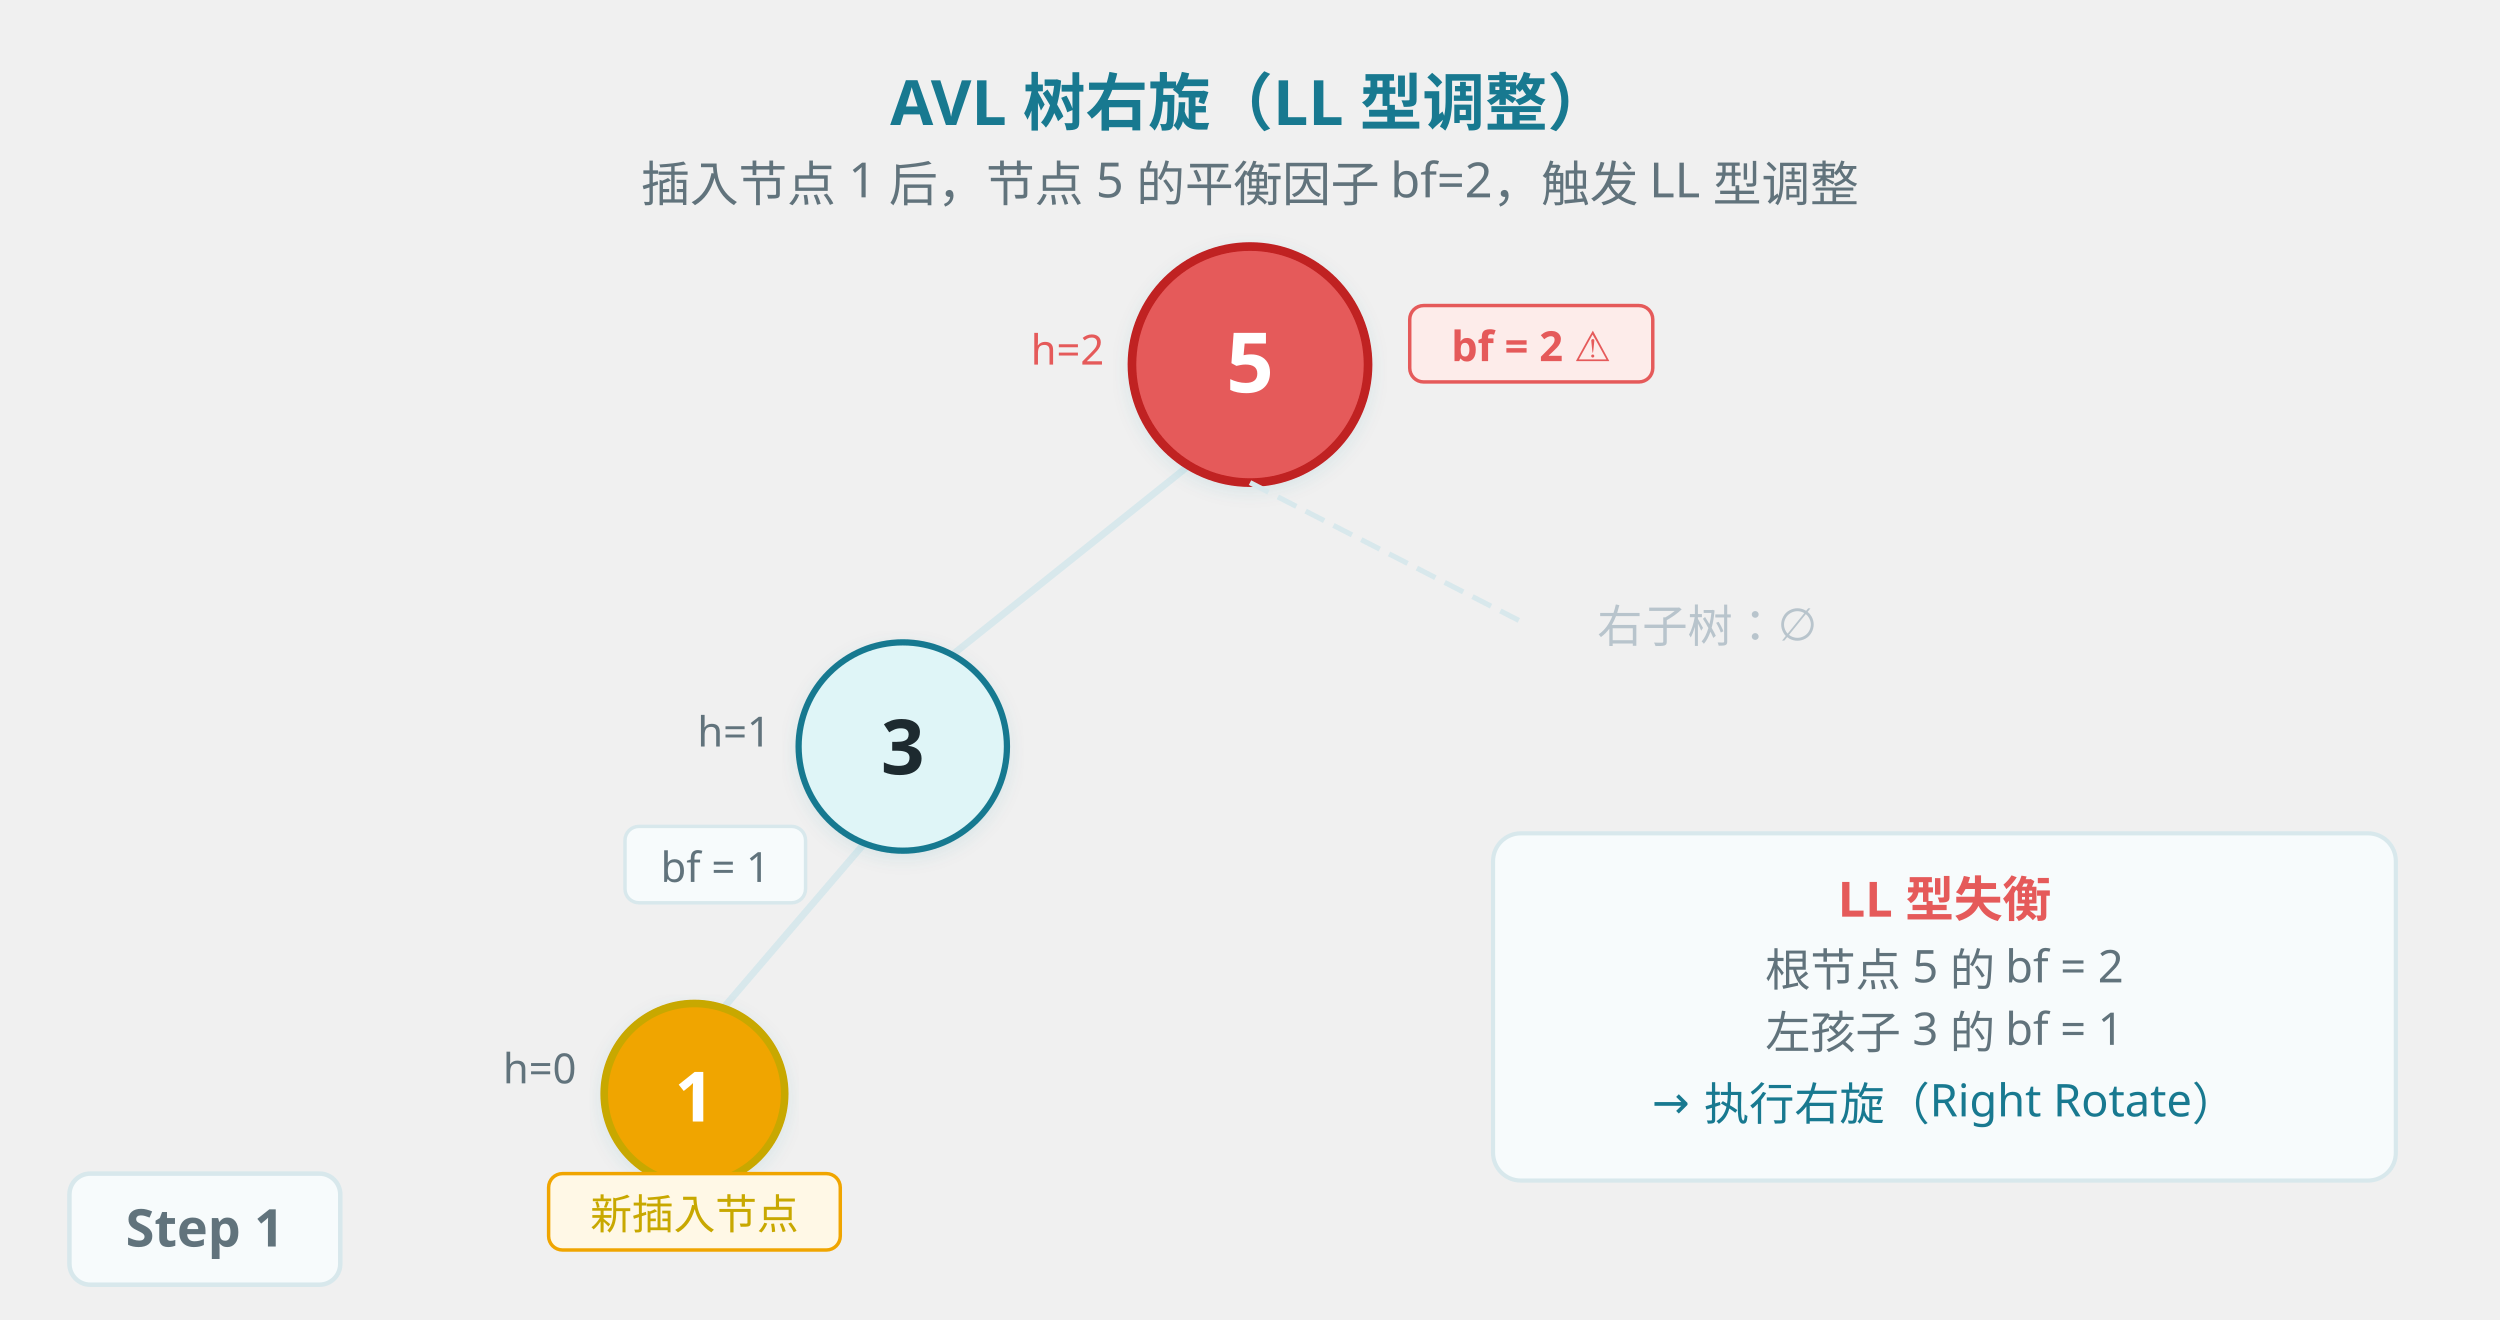
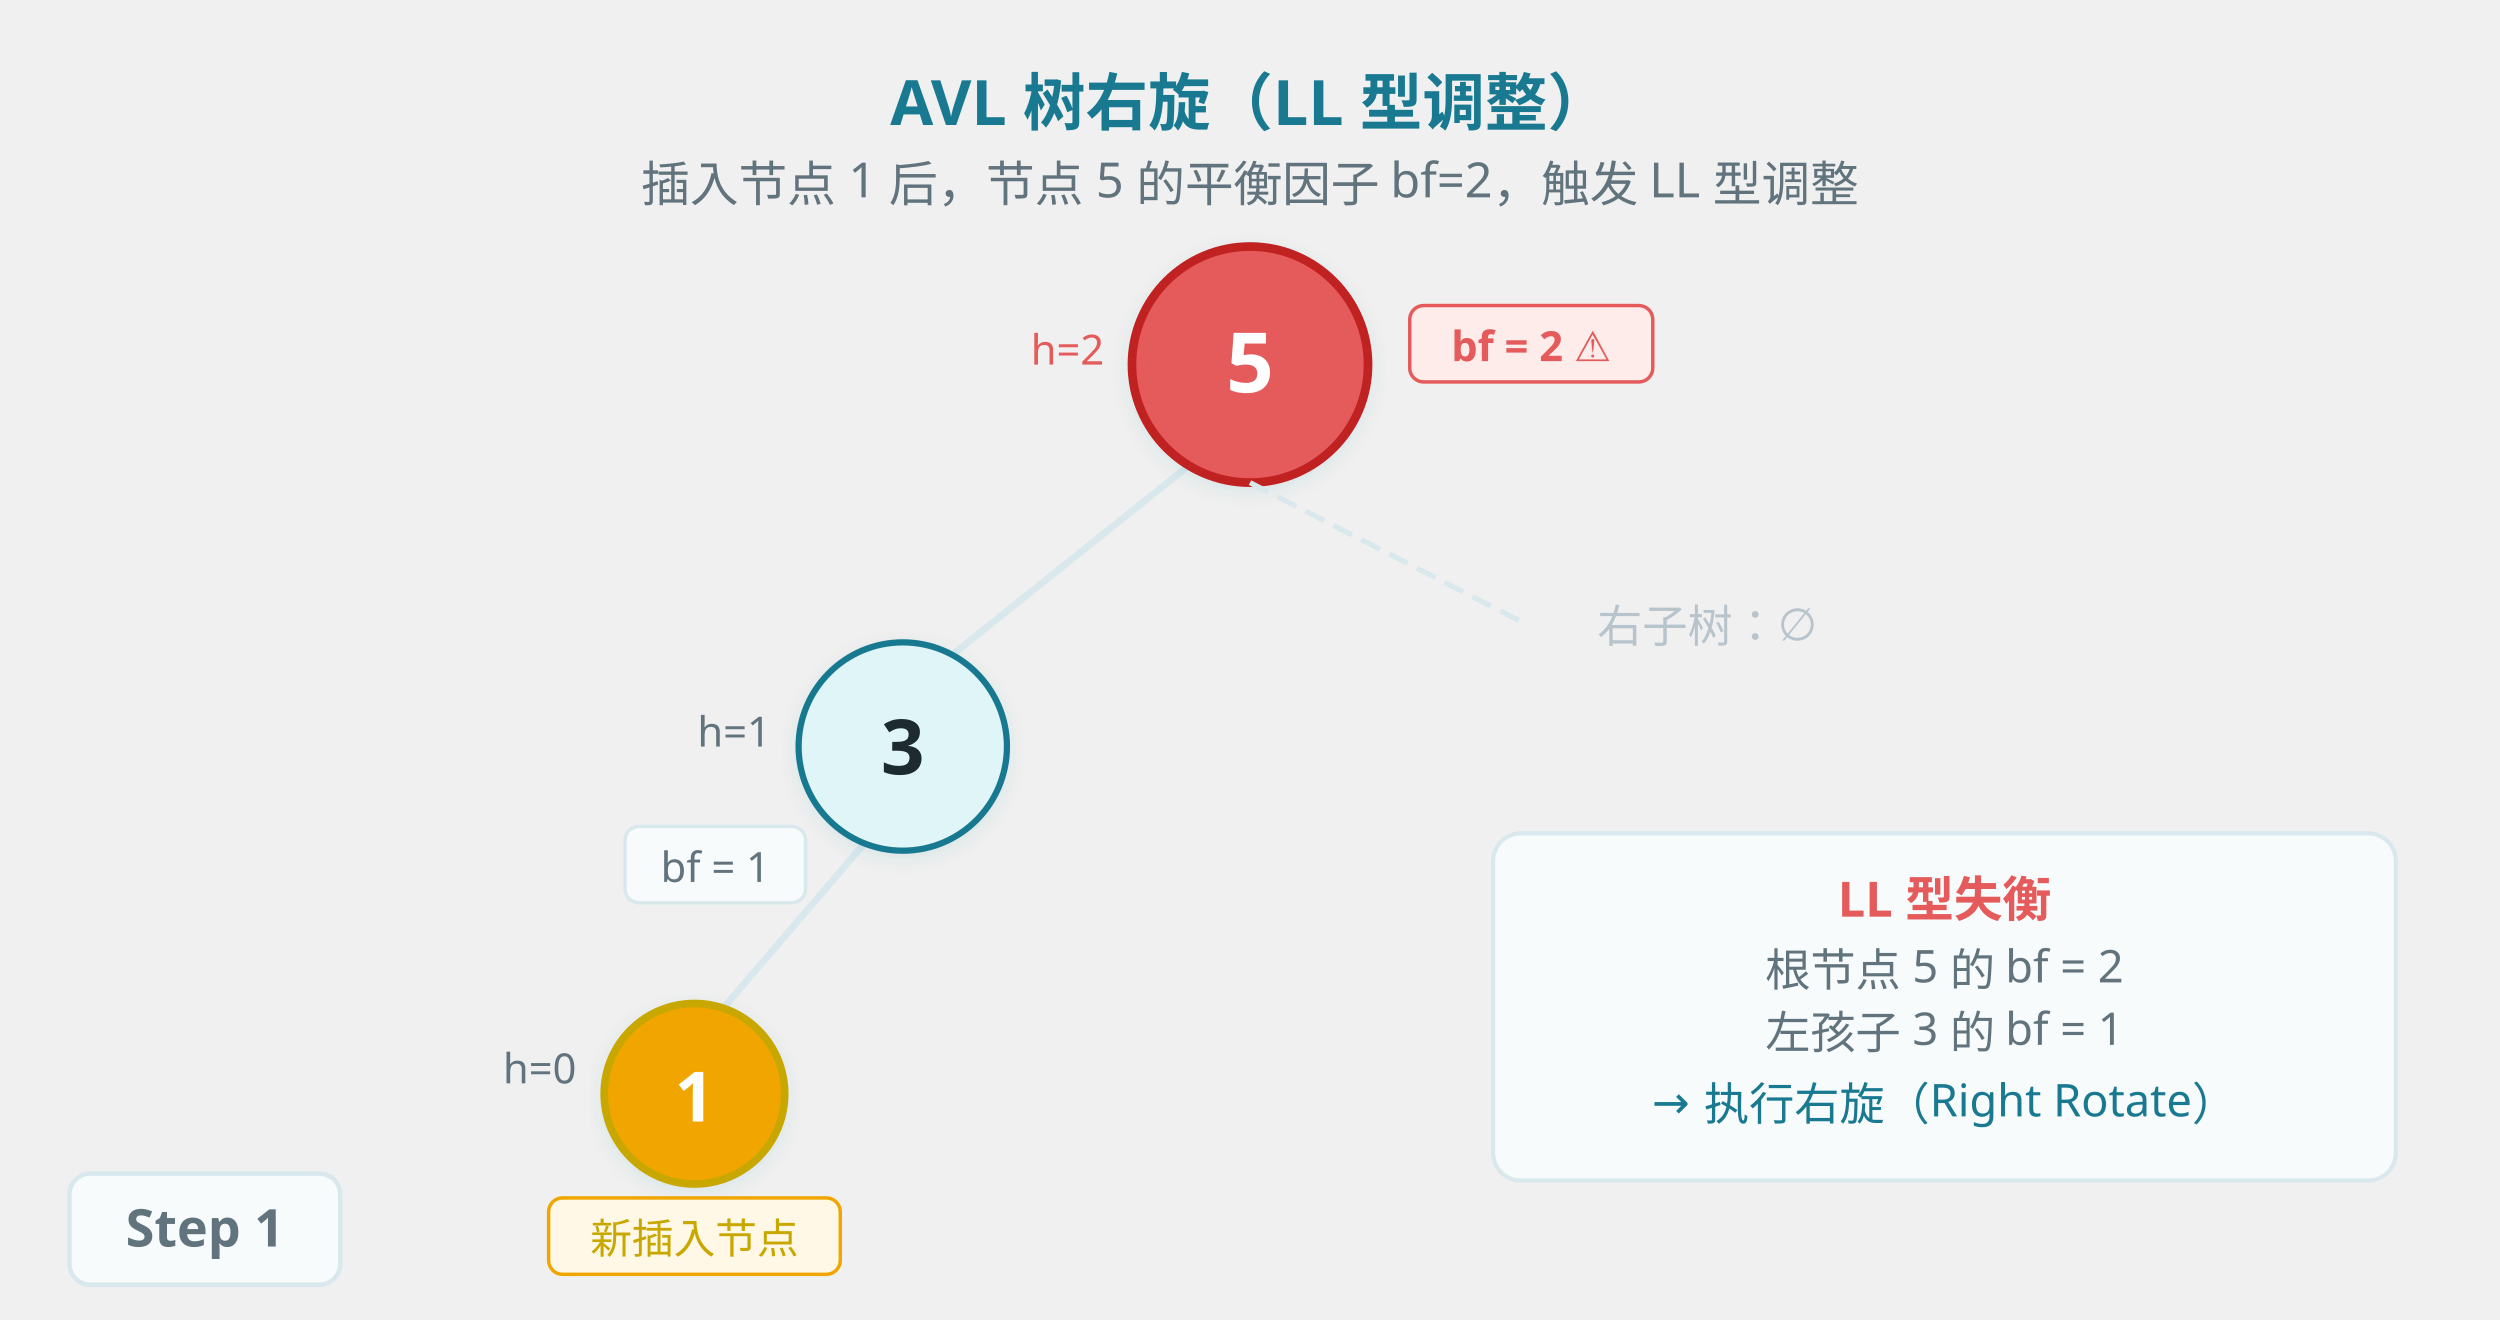
<svg xmlns="http://www.w3.org/2000/svg" viewBox="0 0 720 380" role="img" aria-label="AVL右旋步骤1 - LL失衡状态">
  <defs>
    <filter id="sh" x="-8%" y="-8%" width="116%" height="120%">
      <feDropShadow dx="0" dy="1.5" stdDeviation="2.5" flood-color="#187990" flood-opacity=".10" />
    </filter>
  </defs>
  <text x="360" y="36" text-anchor="middle" font-family="'Microsoft YaHei',sans-serif" font-size="18" font-weight="700" fill="#187990">AVL 树右旋（LL 型调整）</text>
  <text x="360" y="58" text-anchor="middle" font-family="'Microsoft YaHei',sans-serif" font-size="14" fill="#61737c">插入节点 1 后，节点 5 的平衡因子 bf=2，触发 LL 型调整</text>
  <line x1="360" y1="120" x2="260" y2="200" stroke="#d8e8ec" stroke-width="2" />
  <line x1="260" y1="230" x2="200" y2="300" stroke="#d8e8ec" stroke-width="2" />
  <circle cx="360" cy="105" r="34" fill="#e55a5a" stroke="#c02020" stroke-width="2.5" filter="url(#sh)" />
  <text x="360" y="113" text-anchor="middle" font-family="'Microsoft YaHei',sans-serif" font-size="24" font-weight="700" fill="#fff">5</text>
  <rect x="406" y="88" width="70" height="22" rx="4" fill="#fdecea" stroke="#e55a5a" stroke-width="1" />
  <text x="441" y="104" text-anchor="middle" font-family="'Microsoft YaHei',sans-serif" font-size="12" font-weight="700" fill="#e55a5a">bf = 2 ⚠</text>
  <text x="460" y="185" font-family="'Microsoft YaHei',sans-serif" font-size="13" fill="#b8c4cc">右子树：∅</text>
  <line x1="360" y1="139" x2="440" y2="180" stroke="#d8e8ec" stroke-width="1.5" stroke-dasharray="6,3" />
  <circle cx="260" cy="215" r="30" fill="#dff5f7" stroke="#187990" stroke-width="1.8" filter="url(#sh)" />
  <text x="260" y="223" text-anchor="middle" font-family="'Microsoft YaHei',sans-serif" font-size="22" font-weight="700" fill="#1d2a2f">3</text>
  <rect x="180" y="238" width="52" height="22" rx="4" fill="#f7fbfc" stroke="#d8e8ec" stroke-width="1" />
  <text x="206" y="254" text-anchor="middle" font-family="'Microsoft YaHei',sans-serif" font-size="12" fill="#61737c">bf = 1</text>
  <circle cx="200" cy="315" r="26" fill="#f0a500" stroke="#c8a800" stroke-width="2.2" filter="url(#sh)" />
  <text x="200" y="323" text-anchor="middle" font-family="'Microsoft YaHei',sans-serif" font-size="20" font-weight="700" fill="#fff">1</text>
-   <rect x="158" y="338" width="84" height="22" rx="4" fill="#fff8e6" stroke="#f0a500" stroke-width="1" />
-   <text x="200" y="354" text-anchor="middle" font-family="'Microsoft YaHei',sans-serif" font-size="12" fill="#c8a800">新插入节点</text>
+   <rect x="158" y="345" width="84" height="22" rx="4" fill="#fff8e6" stroke="#f0a500" stroke-width="1" />
+   <text x="200" y="361" text-anchor="middle" font-family="'Microsoft YaHei',sans-serif" font-size="12" fill="#c8a800">新插入节点</text>
  <text x="166" y="312" text-anchor="end" font-family="'Microsoft YaHei',sans-serif" font-size="12" fill="#61737c">h=0</text>
  <text x="222" y="215" text-anchor="end" font-family="'Microsoft YaHei',sans-serif" font-size="12" fill="#61737c">h=1</text>
  <text x="318" y="105" text-anchor="end" font-family="'Microsoft YaHei',sans-serif" font-size="12" fill="#e55a5a">h=2</text>
  <rect x="430" y="240" width="260" height="100" rx="8" fill="#f7fbfc" stroke="#d8e8ec" stroke-width="1.2" />
  <text x="560" y="264" text-anchor="middle" font-family="'Microsoft YaHei',sans-serif" font-size="14" font-weight="700" fill="#e55a5a">LL 型失衡</text>
  <text x="560" y="284" text-anchor="middle" font-family="'Microsoft YaHei',sans-serif" font-size="13" fill="#61737c">根节点 5 的 bf = 2</text>
  <text x="560" y="302" text-anchor="middle" font-family="'Microsoft YaHei',sans-serif" font-size="13" fill="#61737c">左孩子 3 的 bf = 1</text>
  <text x="560" y="322" text-anchor="middle" font-family="'Microsoft YaHei',sans-serif" font-size="13" fill="#187990">→ 执行右旋（Right Rotate）</text>
  <rect x="20" y="338" width="78" height="32" rx="6" fill="#f7fbfc" stroke="#d8e8ec" stroke-width="1.3" />
  <text x="59" y="359" text-anchor="middle" font-family="'Microsoft YaHei',sans-serif" font-size="15" font-weight="700" fill="#61737c">Step 1</text>
</svg>
